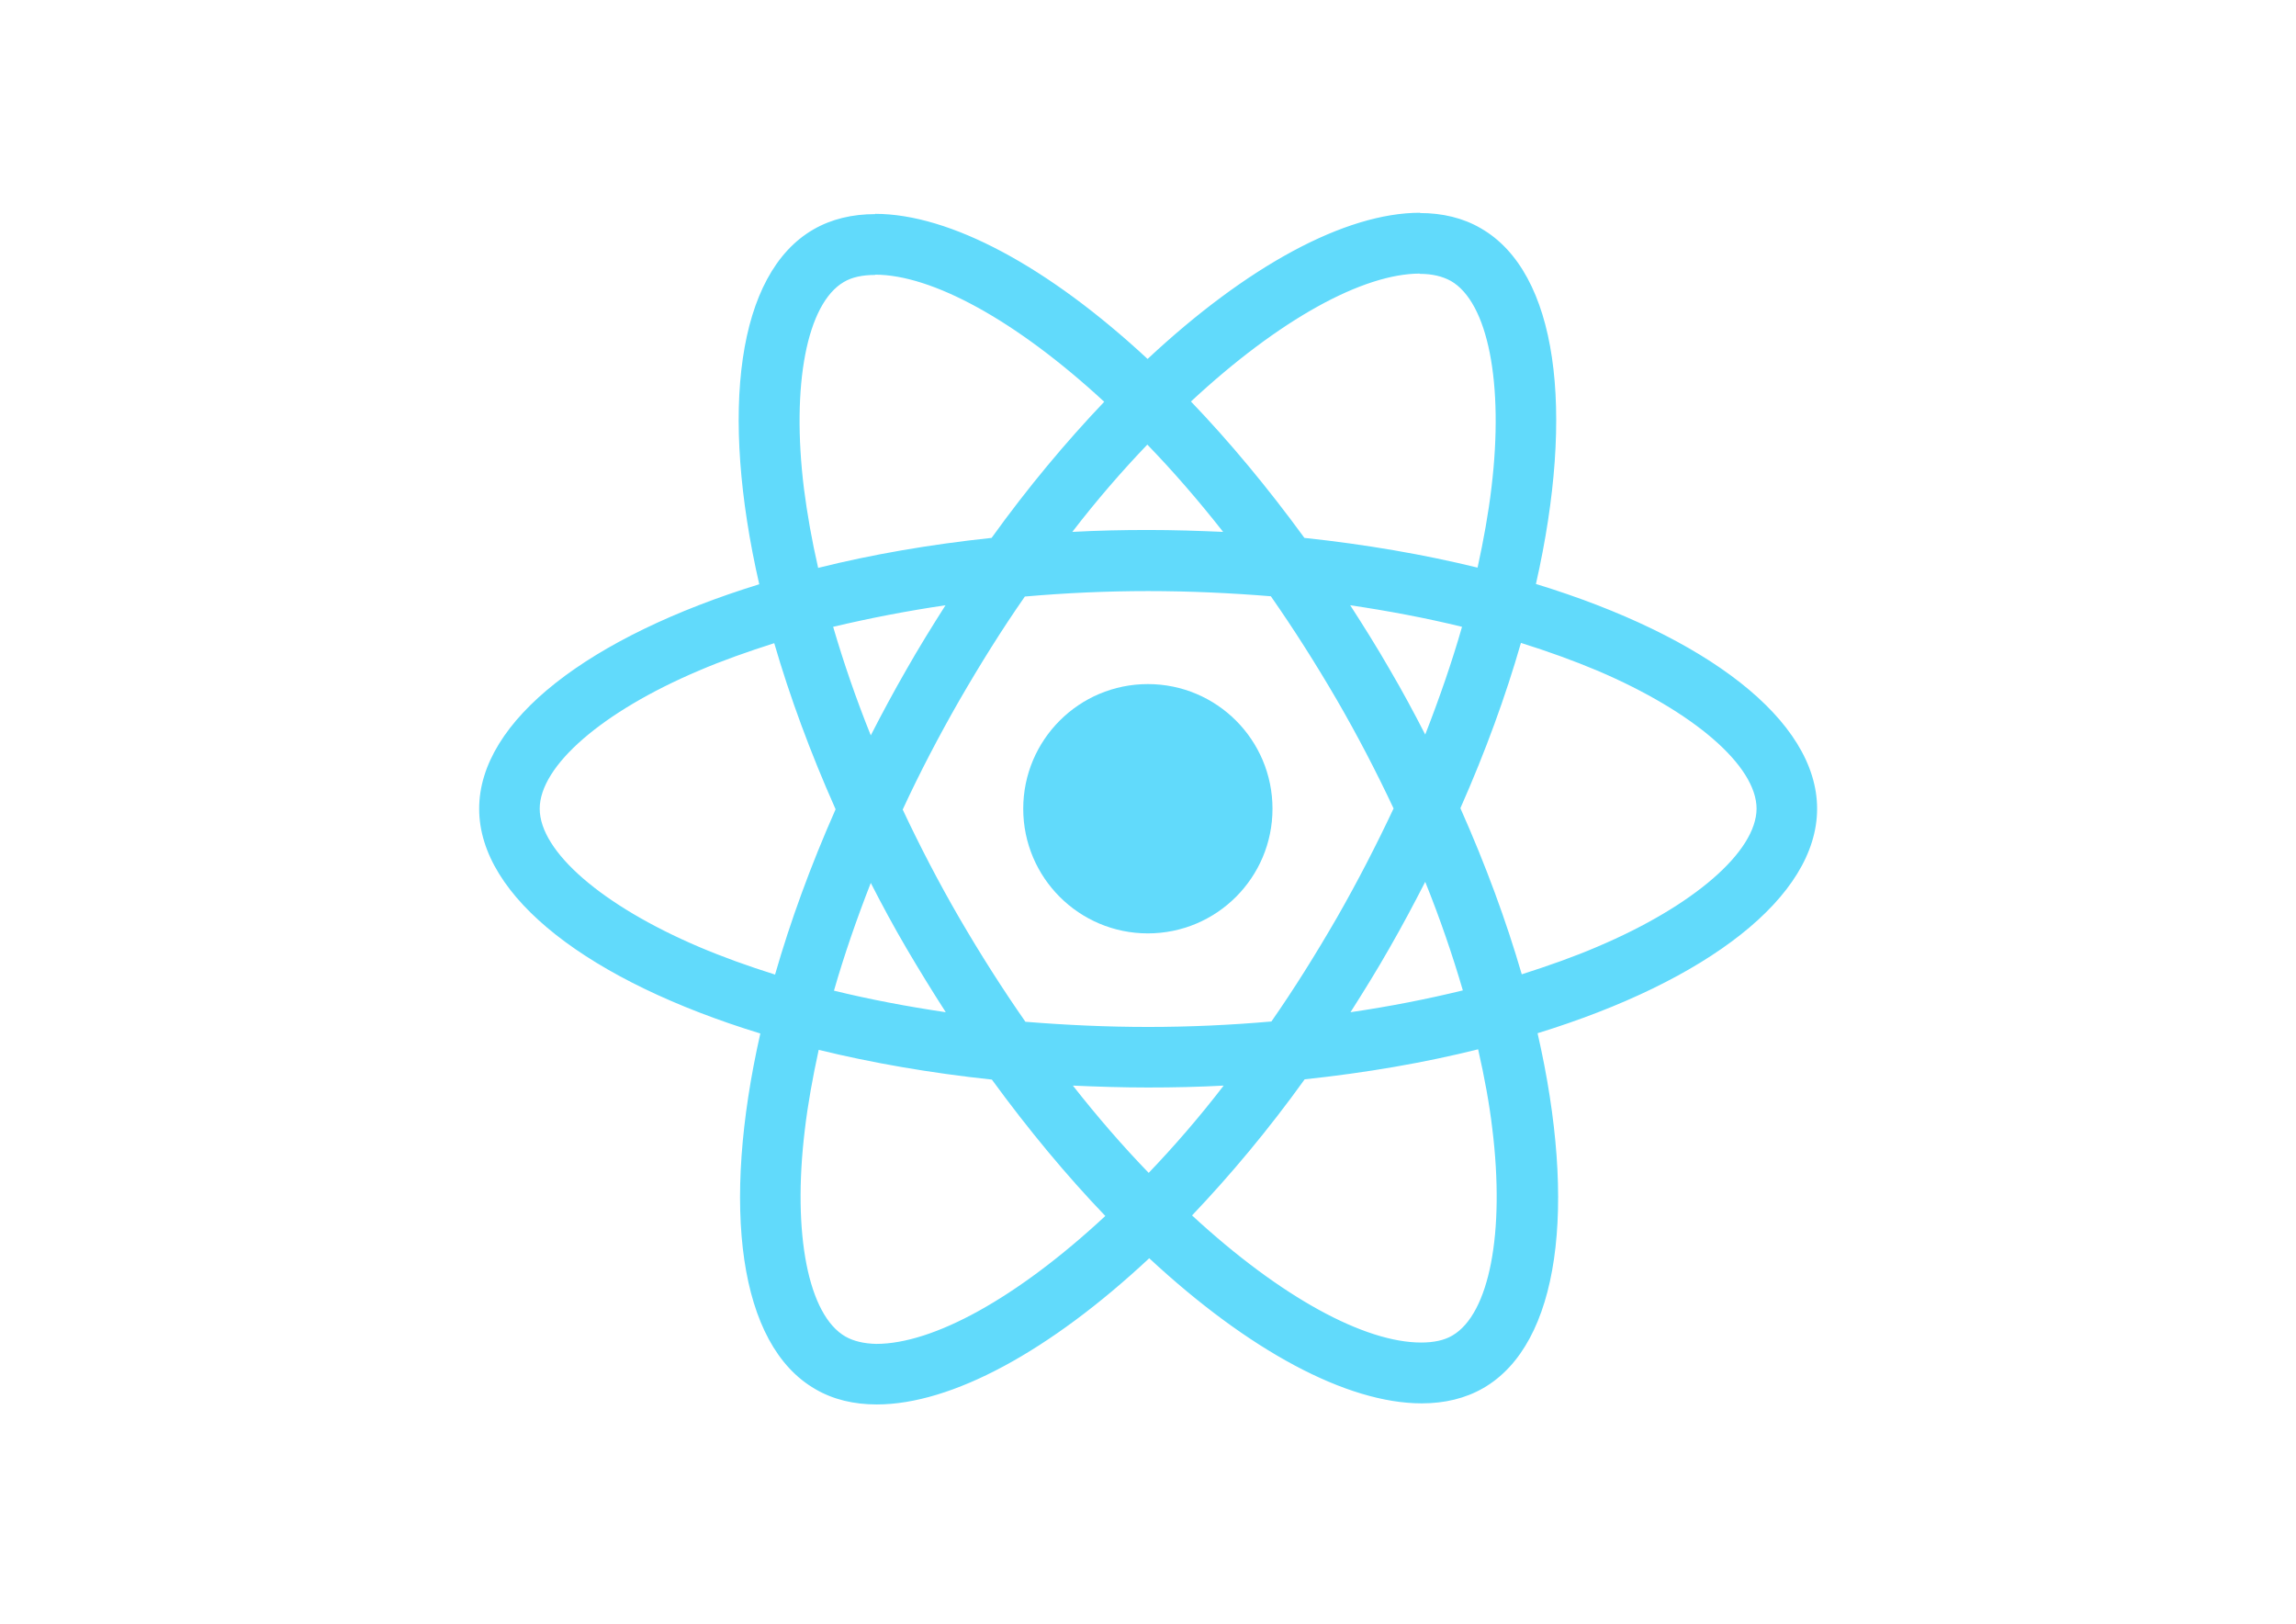
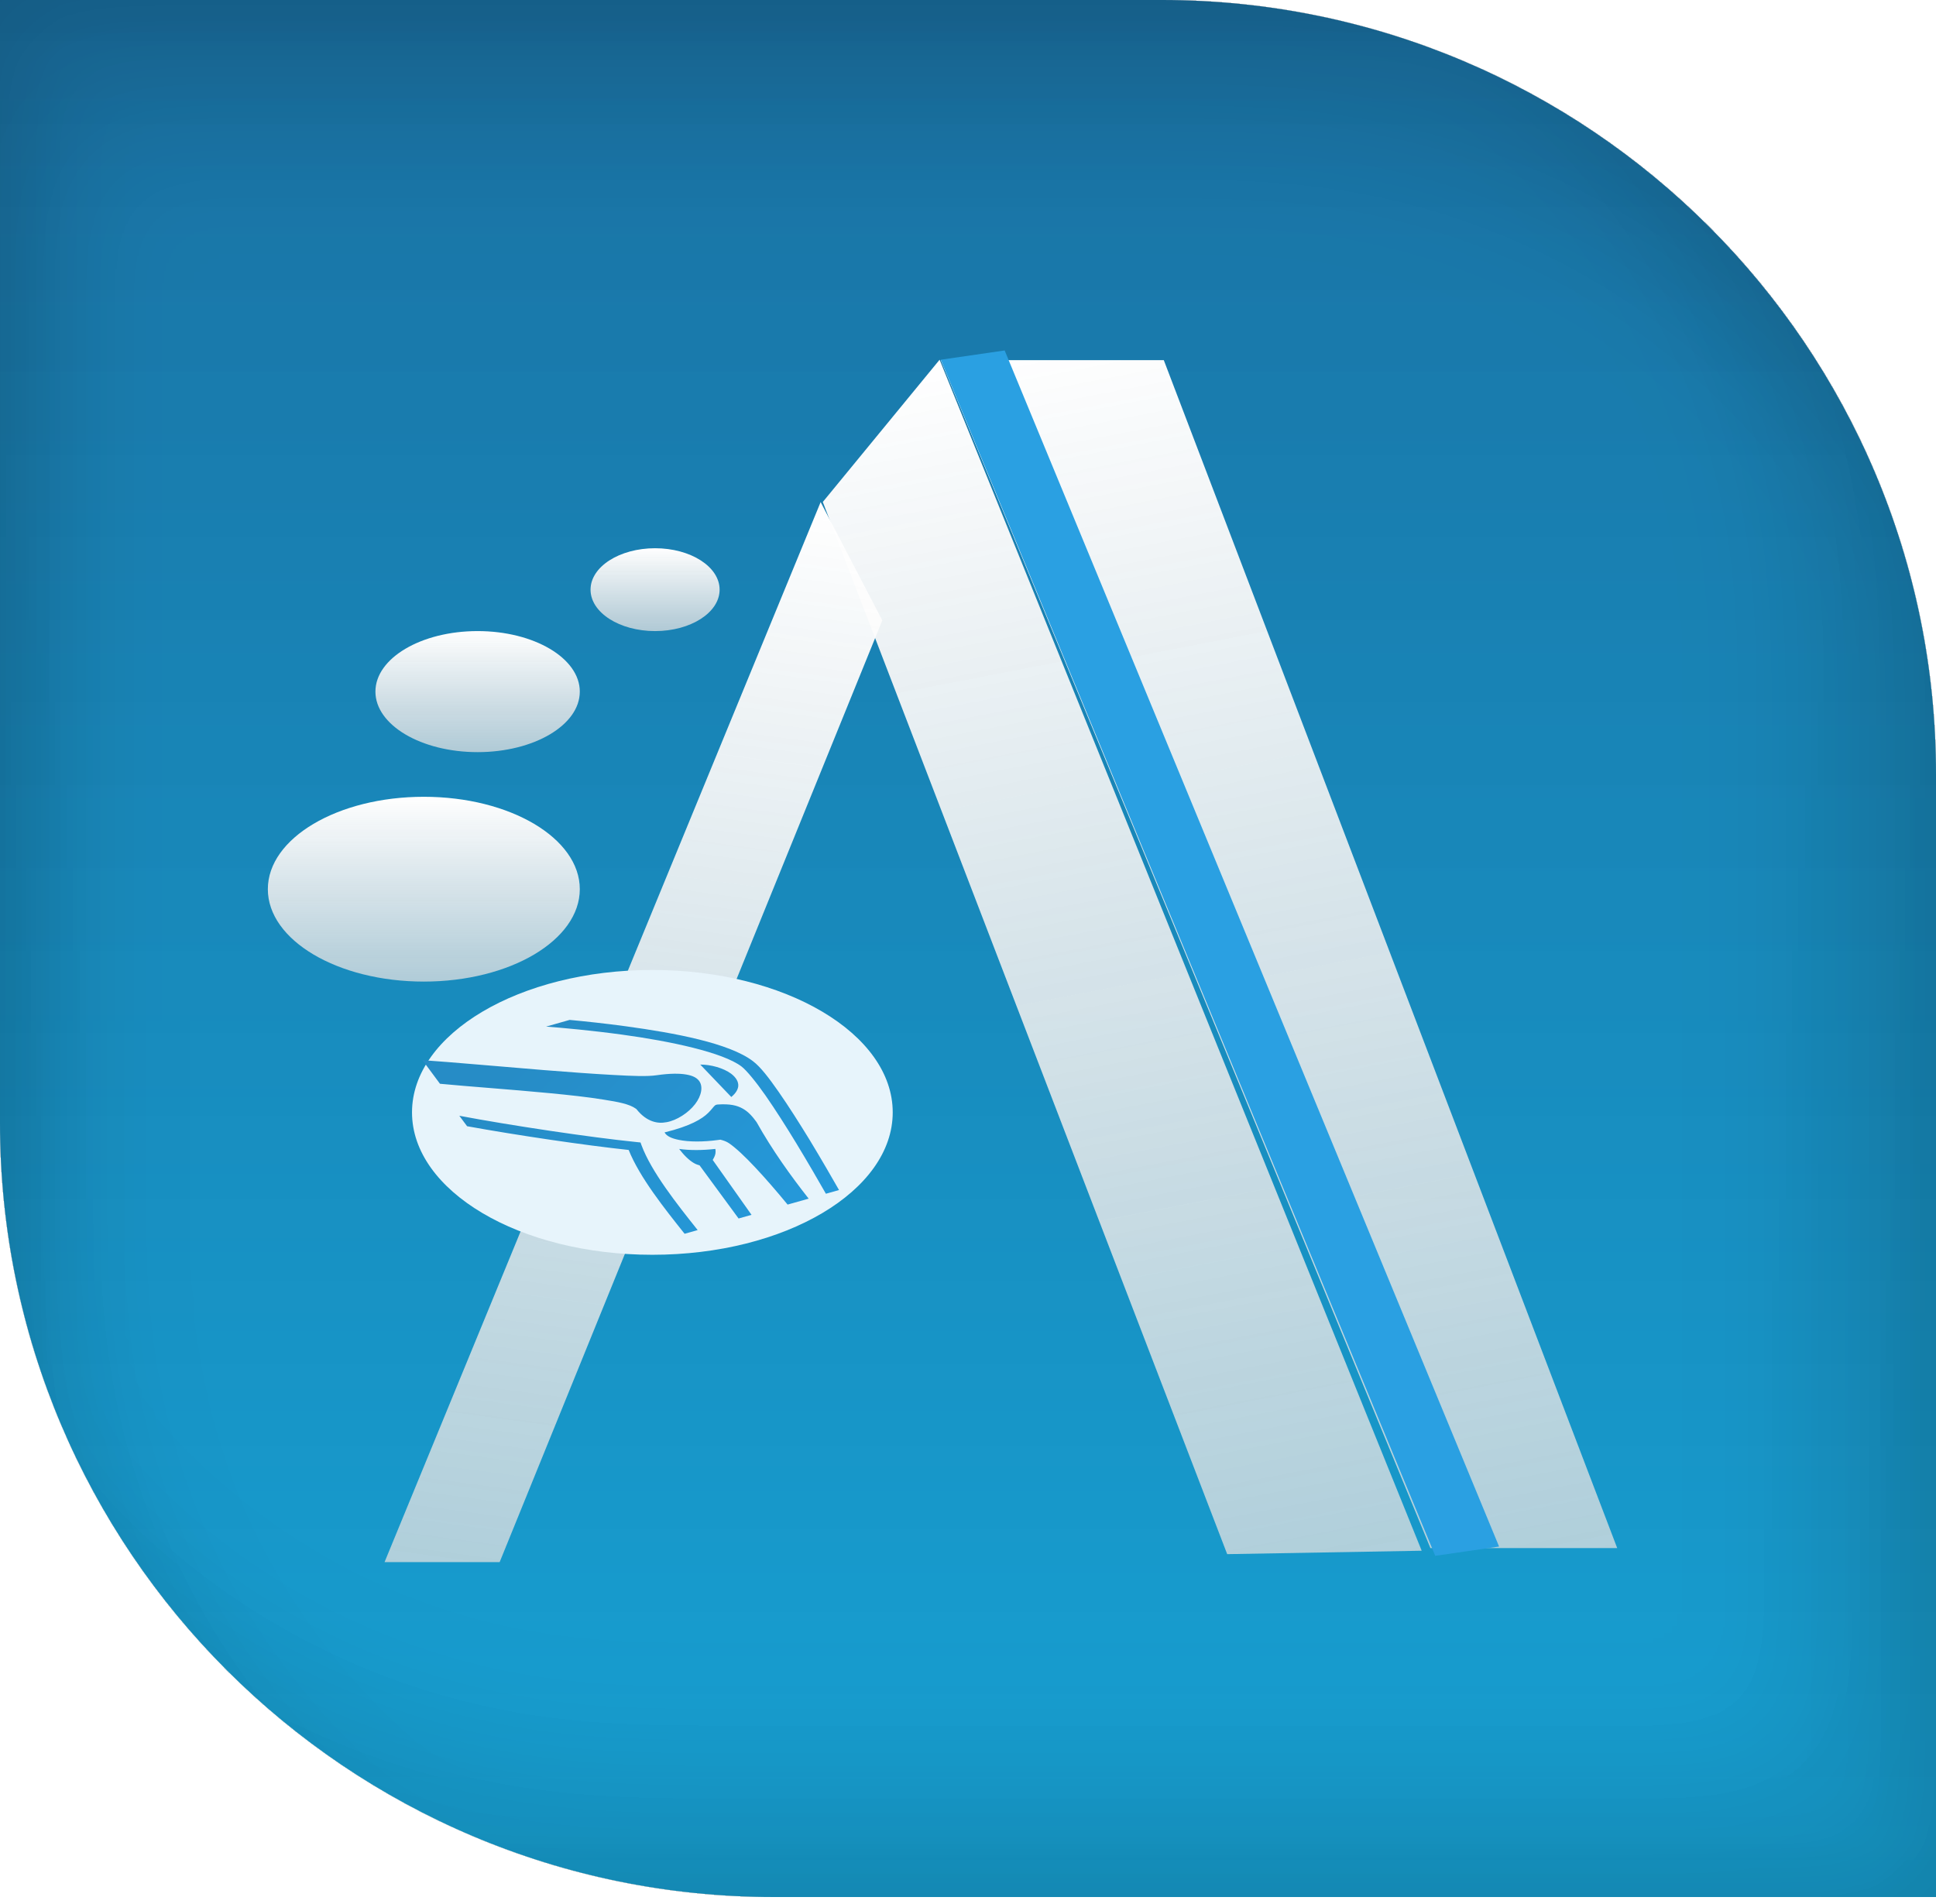
- <svg xmlns="http://www.w3.org/2000/svg" viewBox="0 0 841.9 595.3">
-   <g fill="#61DAFB">
-     <path d="M666.3 296.5c0-32.5-40.7-63.3-103.1-82.4 14.4-63.6 8-114.2-20.2-130.4-6.5-3.8-14.1-5.6-22.4-5.6v22.3c4.6 0 8.3.9 11.4 2.6 13.6 7.8 19.5 37.5 14.9 75.7-1.1 9.4-2.9 19.3-5.1 29.4-19.6-4.8-41-8.5-63.5-10.9-13.5-18.5-27.5-35.3-41.6-50 32.6-30.3 63.2-46.9 84-46.9V78c-27.5 0-63.5 19.6-99.9 53.6-36.4-33.8-72.4-53.2-99.9-53.2v22.3c20.7 0 51.4 16.5 84 46.6-14 14.7-28 31.4-41.3 49.9-22.6 2.4-44 6.1-63.6 11-2.3-10-4-19.7-5.2-29-4.7-38.2 1.1-67.9 14.6-75.8 3-1.8 6.9-2.6 11.5-2.6V78.5c-8.4 0-16 1.8-22.6 5.6-28.1 16.2-34.4 66.7-19.9 130.1-62.2 19.2-102.7 49.9-102.7 82.3 0 32.5 40.7 63.3 103.1 82.4-14.4 63.6-8 114.2 20.2 130.4 6.5 3.8 14.1 5.6 22.5 5.6 27.5 0 63.5-19.6 99.9-53.6 36.4 33.8 72.4 53.2 99.9 53.2 8.4 0 16-1.8 22.6-5.6 28.1-16.2 34.4-66.7 19.9-130.1 62-19.1 102.5-49.9 102.5-82.3zm-130.2-66.7c-3.7 12.9-8.3 26.2-13.5 39.5-4.1-8-8.4-16-13.1-24-4.6-8-9.5-15.8-14.4-23.4 14.2 2.1 27.9 4.7 41 7.9zm-45.8 106.5c-7.8 13.5-15.8 26.3-24.1 38.2-14.9 1.3-30 2-45.2 2-15.1 0-30.2-.7-45-1.9-8.3-11.9-16.4-24.6-24.2-38-7.6-13.1-14.5-26.4-20.8-39.8 6.2-13.4 13.2-26.8 20.7-39.9 7.8-13.5 15.8-26.3 24.1-38.2 14.9-1.3 30-2 45.2-2 15.1 0 30.2.7 45 1.9 8.3 11.9 16.4 24.6 24.2 38 7.6 13.1 14.5 26.4 20.8 39.8-6.3 13.4-13.2 26.8-20.7 39.9zm32.3-13c5.4 13.4 10 26.8 13.8 39.8-13.1 3.2-26.9 5.9-41.2 8 4.9-7.7 9.8-15.6 14.4-23.7 4.6-8 8.9-16.1 13-24.1zM421.2 430c-9.3-9.6-18.6-20.3-27.8-32 9 .4 18.2.7 27.5.7 9.4 0 18.7-.2 27.8-.7-9 11.7-18.3 22.4-27.5 32zm-74.4-58.9c-14.2-2.1-27.9-4.7-41-7.9 3.7-12.9 8.3-26.2 13.5-39.5 4.1 8 8.4 16 13.1 24 4.7 8 9.5 15.8 14.4 23.4zM420.7 163c9.3 9.6 18.6 20.3 27.8 32-9-.4-18.2-.7-27.5-.7-9.4 0-18.7.2-27.8.7 9-11.7 18.3-22.4 27.5-32zm-74 58.9c-4.9 7.7-9.8 15.6-14.4 23.7-4.6 8-8.9 16-13 24-5.4-13.4-10-26.8-13.8-39.8 13.1-3.1 26.9-5.8 41.2-7.9zm-90.5 125.2c-35.4-15.1-58.3-34.9-58.3-50.6 0-15.7 22.9-35.6 58.3-50.6 8.6-3.7 18-7 27.7-10.1 5.7 19.6 13.2 40 22.5 60.9-9.2 20.8-16.6 41.1-22.2 60.6-9.9-3.1-19.3-6.5-28-10.2zM310 490c-13.6-7.8-19.5-37.5-14.9-75.7 1.1-9.4 2.9-19.3 5.1-29.4 19.6 4.8 41 8.5 63.5 10.9 13.5 18.5 27.5 35.3 41.6 50-32.6 30.3-63.2 46.9-84 46.9-4.5-.1-8.3-1-11.3-2.7zm237.2-76.2c4.7 38.2-1.1 67.9-14.6 75.8-3 1.8-6.9 2.6-11.5 2.6-20.7 0-51.4-16.5-84-46.6 14-14.7 28-31.4 41.3-49.9 22.6-2.4 44-6.1 63.6-11 2.3 10.1 4.1 19.8 5.2 29.1zm38.5-66.7c-8.6 3.7-18 7-27.7 10.1-5.7-19.6-13.2-40-22.5-60.9 9.2-20.8 16.6-41.1 22.2-60.6 9.9 3.1 19.3 6.5 28.1 10.2 35.4 15.1 58.3 34.9 58.3 50.6-.1 15.7-23 35.6-58.4 50.6zM320.8 78.4z" />
-     <circle cx="420.9" cy="296.5" r="45.7" />
-     <path d="M520.5 78.1z" />
+ <svg xmlns="http://www.w3.org/2000/svg" width="60" height="59" viewBox="0 0 60 59" fill="none">
+   <g filter="url(#filter0_ii_608_430)">
+     <path d="M0 0H36C49.255 0 60 10.745 60 24V58.8H24C10.745 58.8 0 48.055 0 34.8V0Z" fill="url(#paint0_linear_608_430)" />
+     <path d="M29.157 11.163L36.068 11.163L50.12 47.984L44.331 47.984L29.157 11.163Z" fill="url(#paint1_linear_608_430)" />
+     <path d="M25.5 15.559L29.12 11.15L44.061 48.066L38.033 48.172L25.5 15.559Z" fill="url(#paint2_linear_608_430)" />
+     <path d="M25.433 15.563L27.345 19.228L15.485 48.419L11.918 48.419L25.433 15.563Z" fill="url(#paint3_linear_608_430)" />
+     <ellipse cx="13.135" cy="27.561" rx="4.834" ry="2.864" fill="url(#paint4_linear_608_430)" />
+     <ellipse cx="14.802" cy="21.437" rx="3.167" ry="1.876" fill="url(#paint5_linear_608_430)" />
+     <ellipse cx="20.302" cy="18.277" rx="2" ry="1.284" fill="url(#paint6_linear_608_430)" />
+     <ellipse cx="20.218" cy="34.479" rx="7.449" ry="4.414" fill="#E7F4FB" />
+     <path d="M13.093 32.86L13.635 33.592C14.516 33.677 15.841 33.769 17.031 33.883C17.649 33.942 18.231 34.006 18.695 34.082C19.161 34.155 19.509 34.22 19.71 34.367L19.726 34.379L19.736 34.392C19.895 34.591 20.067 34.702 20.22 34.755C20.374 34.808 20.51 34.811 20.665 34.782C20.974 34.725 21.331 34.497 21.541 34.225C21.749 33.955 21.8 33.656 21.652 33.485C21.578 33.4 21.465 33.339 21.262 33.305C21.062 33.27 20.764 33.268 20.356 33.327C20.061 33.371 19.618 33.353 19.007 33.319C18.398 33.287 17.648 33.231 16.867 33.169C15.493 33.057 14.05 32.927 13.093 32.86ZM16.925 31.82C17.433 31.859 18.322 31.938 19.286 32.07C20.767 32.272 22.404 32.617 22.984 33.059L22.985 33.06C23.137 33.178 23.425 33.526 23.728 33.96C24.029 34.393 24.363 34.918 24.672 35.426C25.048 36.045 25.386 36.634 25.596 37.001L26.003 36.886C25.792 36.516 25.458 35.936 25.089 35.327C24.777 34.818 24.443 34.29 24.136 33.849C23.83 33.41 23.568 33.067 23.335 32.892L23.334 32.891C22.598 32.331 20.911 32.018 19.399 31.811C18.757 31.723 18.146 31.659 17.654 31.613L16.925 31.82ZM14.235 34.584L14.476 34.908C16.016 35.188 18.142 35.501 19.484 35.644C19.823 36.492 20.594 37.459 21.217 38.242L21.622 38.127C20.976 37.317 20.185 36.315 19.881 35.496L19.851 35.412L19.71 35.397C18.303 35.255 15.806 34.881 14.235 34.584ZM21.702 32.997L22.664 34.002C22.807 33.883 22.868 33.771 22.88 33.668C22.892 33.526 22.807 33.393 22.657 33.279C22.422 33.105 22.034 32.996 21.702 32.997ZM22.145 34.276C22.103 34.315 22.049 34.396 21.948 34.495C21.763 34.679 21.396 34.905 20.596 35.1C20.657 35.212 20.803 35.285 21.046 35.333C21.348 35.395 21.787 35.399 22.251 35.335L22.326 35.325L22.394 35.344C22.55 35.39 22.637 35.462 22.761 35.563C22.884 35.664 23.025 35.795 23.174 35.945C23.474 36.247 23.815 36.63 24.135 37.008C24.229 37.119 24.321 37.229 24.409 37.337L25.062 37.153C24.512 36.453 23.937 35.655 23.447 34.78C23.328 34.616 23.197 34.461 23.017 34.361C22.837 34.261 22.622 34.21 22.243 34.235C22.193 34.238 22.164 34.257 22.145 34.276ZM21.048 35.612C21.08 35.654 21.113 35.696 21.149 35.737C21.299 35.913 21.476 36.057 21.614 36.1L21.681 36.121L22.89 37.768L23.291 37.655L22.088 35.953L22.115 35.905C22.182 35.786 22.186 35.7 22.17 35.612C21.77 35.656 21.383 35.66 21.048 35.612Z" fill="url(#paint7_linear_608_430)" />
+     <line y1="-1" x2="40.116" y2="-1" transform="matrix(0.381972 0.924174 -0.989635 0.143604 29.1568 11.1498)" stroke="url(#paint8_linear_608_430)" stroke-width="2" />
  </g>
+   <defs>
+     <filter id="filter0_ii_608_430" x="-4" y="-4" width="66" height="66.8" filterUnits="userSpaceOnUse" color-interpolation-filters="sRGB">
+       <feFlood flood-opacity="0" result="BackgroundImageFix" />
+       <feBlend mode="normal" in="SourceGraphic" in2="BackgroundImageFix" result="shape" />
+       <feColorMatrix in="SourceAlpha" type="matrix" values="0 0 0 0 0 0 0 0 0 0 0 0 0 0 0 0 0 0 127 0" result="hardAlpha" />
+       <feOffset dx="2" dy="4" />
+       <feGaussianBlur stdDeviation="2" />
+       <feComposite in2="hardAlpha" operator="arithmetic" k2="-1" k3="1" />
+       <feColorMatrix type="matrix" values="0 0 0 0 0 0 0 0 0 0 0 0 0 0 0 0 0 0 0.1 0" />
+       <feBlend mode="normal" in2="shape" result="effect1_innerShadow_608_430" />
+       <feColorMatrix in="SourceAlpha" type="matrix" values="0 0 0 0 0 0 0 0 0 0 0 0 0 0 0 0 0 0 127 0" result="hardAlpha" />
+       <feOffset dx="-4" dy="-4" />
+       <feGaussianBlur stdDeviation="2" />
+       <feComposite in2="hardAlpha" operator="arithmetic" k2="-1" k3="1" />
+       <feColorMatrix type="matrix" values="0 0 0 0 0 0 0 0 0 0 0 0 0 0 0 0 0 0 0.1 0" />
+       <feBlend mode="normal" in2="effect1_innerShadow_608_430" result="effect2_innerShadow_608_430" />
+     </filter>
+     <linearGradient id="paint0_linear_608_430" x1="30" y1="0" x2="30" y2="58.8" gradientUnits="userSpaceOnUse">
+       <stop stop-color="#1A71A3" />
+       <stop offset="1" stop-color="#0098CF" stop-opacity="0.91" />
+     </linearGradient>
+     <linearGradient id="paint1_linear_608_430" x1="32.332" y1="10.548" x2="39.963" y2="49.951" gradientUnits="userSpaceOnUse">
+       <stop stop-color="white" />
+       <stop offset="1" stop-color="#E0E0E0" stop-opacity="0.76" />
+     </linearGradient>
+     <linearGradient id="paint2_linear_608_430" x1="26.159" y1="11.723" x2="33.59" y2="50.093" gradientUnits="userSpaceOnUse">
+       <stop stop-color="white" />
+       <stop offset="1" stop-color="#E0E0E0" stop-opacity="0.76" />
+     </linearGradient>
+     <linearGradient id="paint3_linear_608_430" x1="26.582" y1="15.718" x2="21.992" y2="49.776" gradientUnits="userSpaceOnUse">
+       <stop stop-color="white" />
+       <stop offset="1" stop-color="#E0E0E0" stop-opacity="0.76" />
+     </linearGradient>
+     <linearGradient id="paint4_linear_608_430" x1="13.135" y1="24.697" x2="13.135" y2="30.425" gradientUnits="userSpaceOnUse">
+       <stop stop-color="white" />
+       <stop offset="1" stop-color="#E0E0E0" stop-opacity="0.76" />
+     </linearGradient>
+     <linearGradient id="paint5_linear_608_430" x1="14.802" y1="19.561" x2="14.802" y2="23.314" gradientUnits="userSpaceOnUse">
+       <stop stop-color="white" />
+       <stop offset="1" stop-color="#E0E0E0" stop-opacity="0.76" />
+     </linearGradient>
+     <linearGradient id="paint6_linear_608_430" x1="20.302" y1="16.993" x2="20.302" y2="19.561" gradientUnits="userSpaceOnUse">
+       <stop stop-color="white" />
+       <stop offset="1" stop-color="#E0E0E0" stop-opacity="0.76" />
+     </linearGradient>
+     <linearGradient id="paint7_linear_608_430" x1="17.302" y1="31.668" x2="33.174" y2="47.318" gradientUnits="userSpaceOnUse">
+       <stop stop-color="#268CC6" />
+       <stop offset="1" stop-color="#24AAF5" />
+     </linearGradient>
+     <linearGradient id="paint8_linear_608_430" x1="20.058" y1="0" x2="20.058" y2="1" gradientUnits="userSpaceOnUse">
+       <stop stop-color="#2AA0E2" />
+       <stop offset="1" stop-color="#41A6DF" />
+     </linearGradient>
+   </defs>
</svg>
